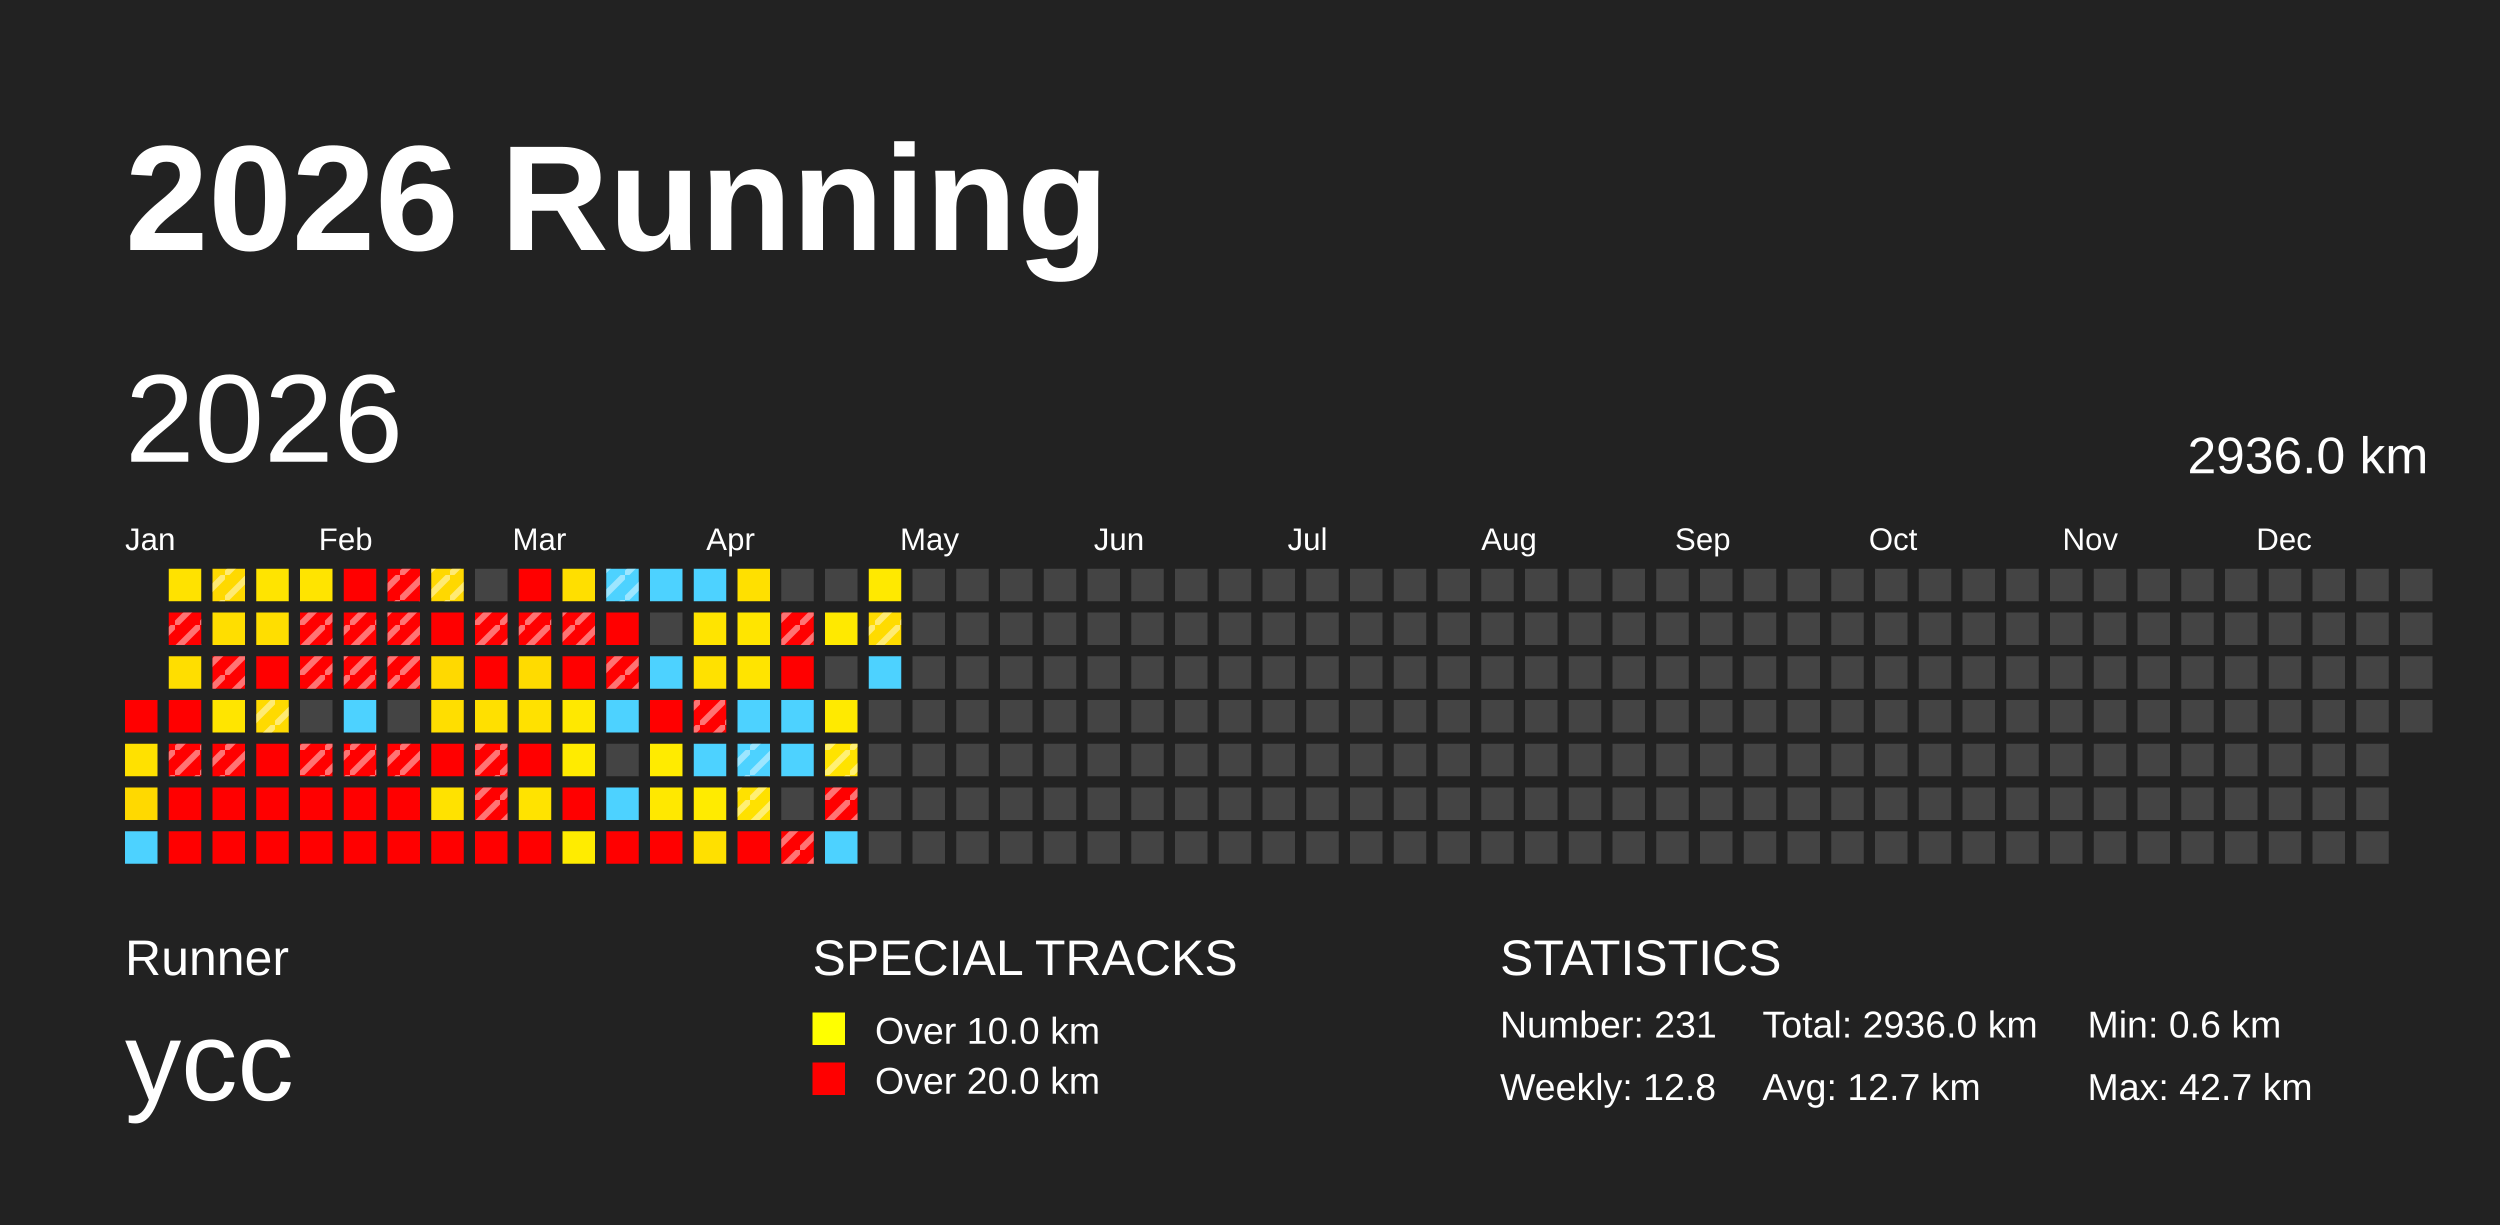
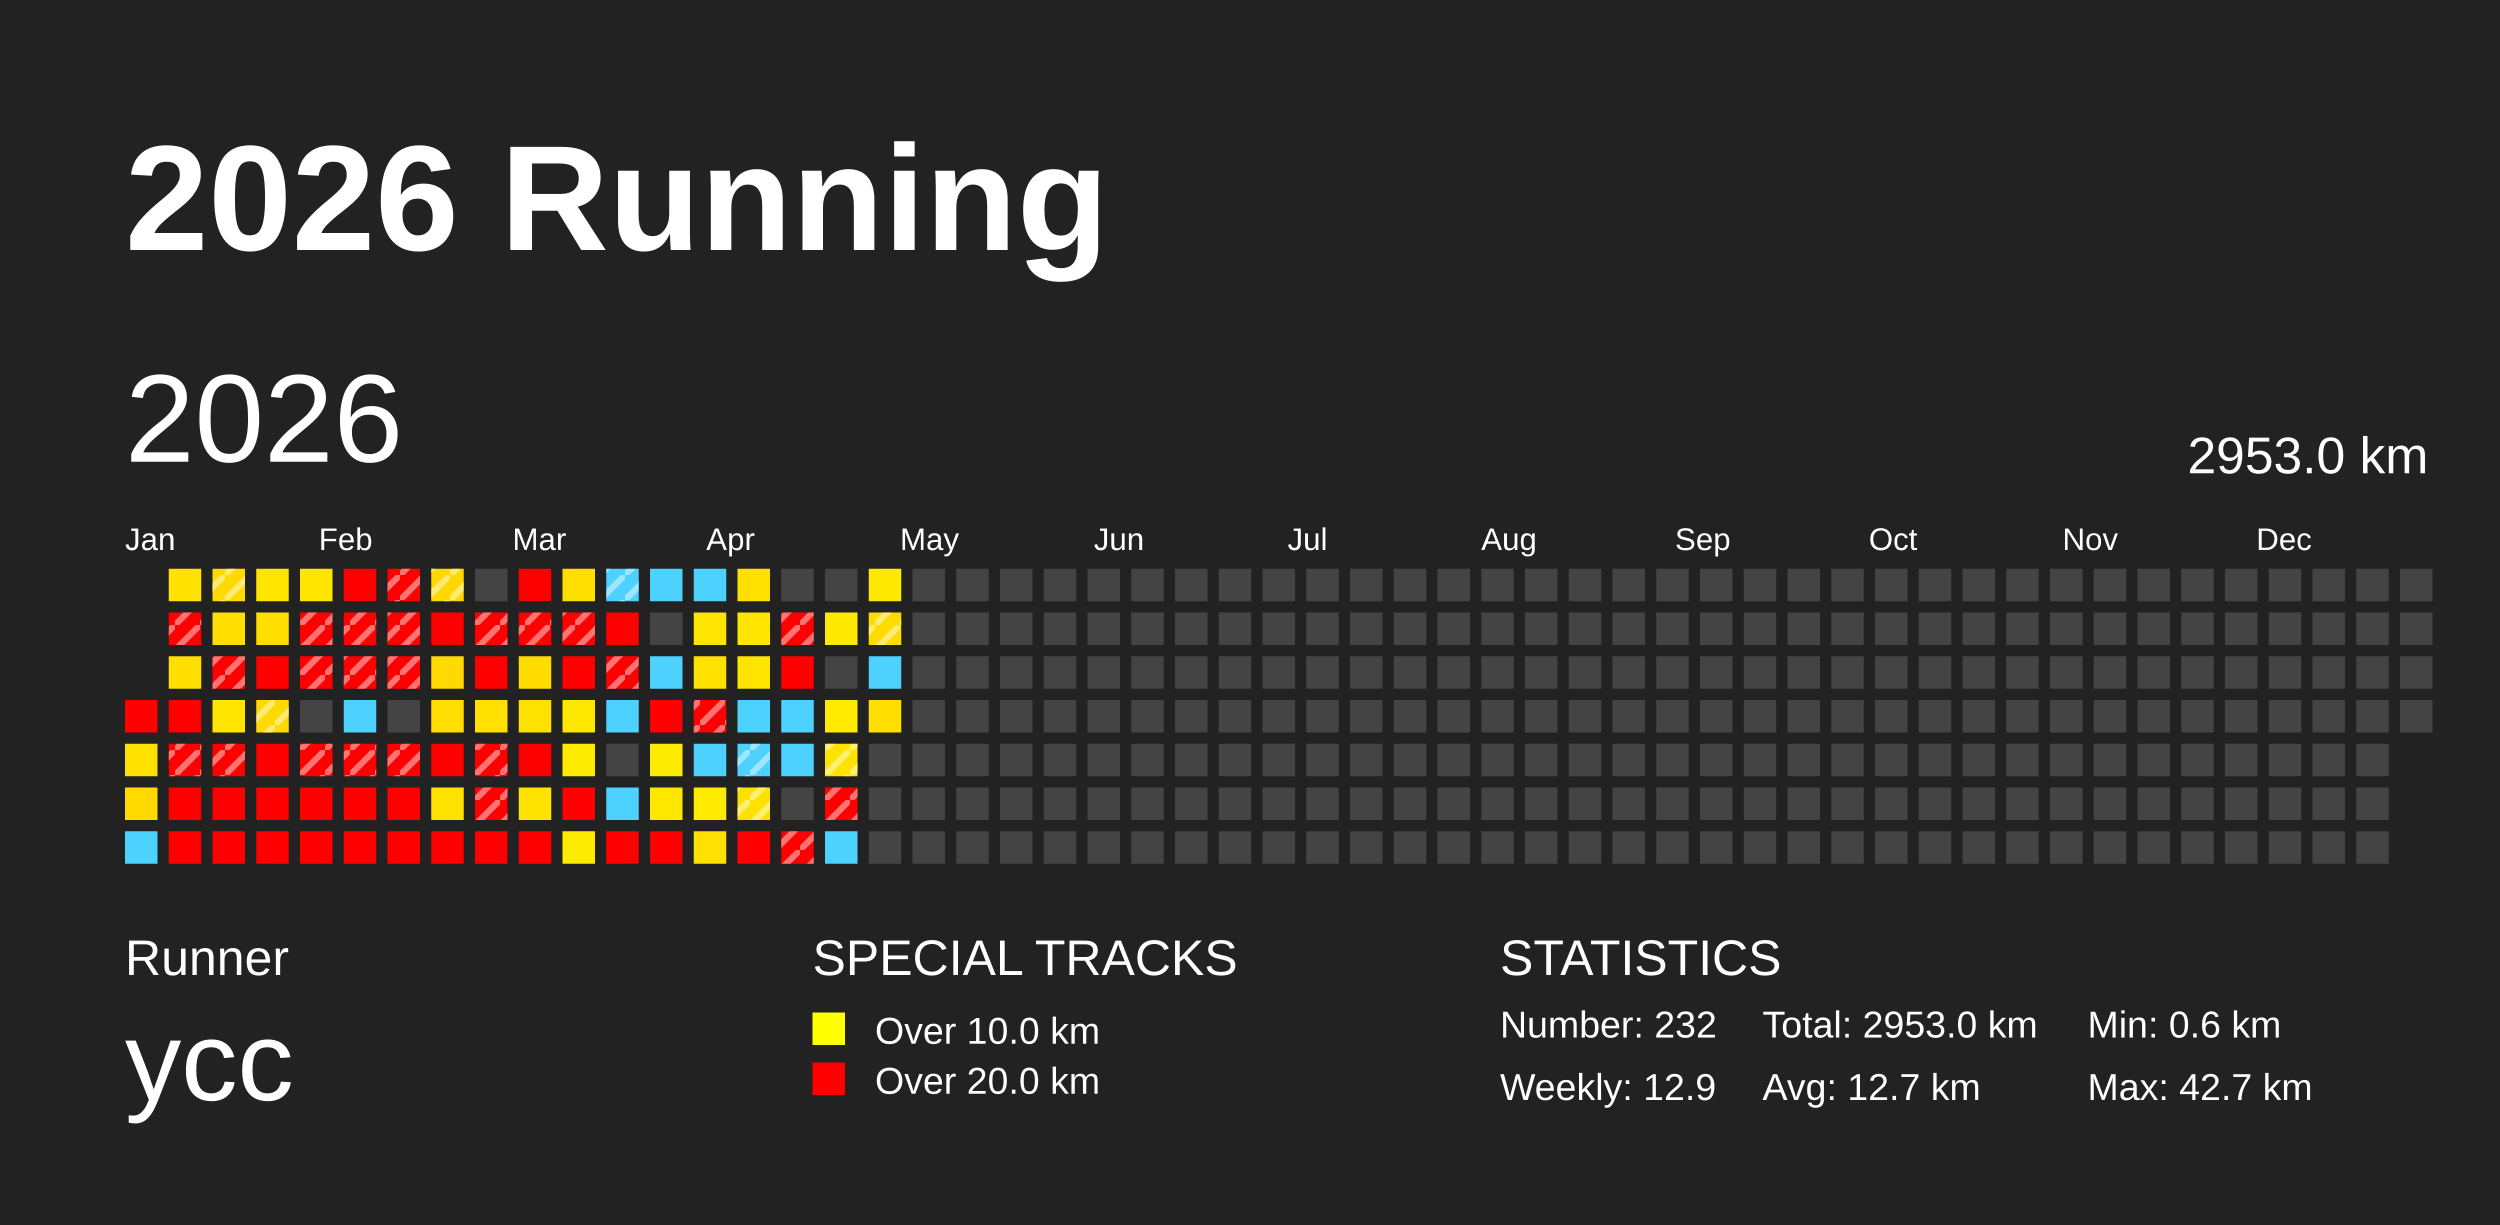
<svg xmlns="http://www.w3.org/2000/svg" baseProfile="full" height="98mm" version="1.1" viewBox="0,0,200,98" width="200mm">
  <defs>
    <pattern height="2" id="indoor-stripe" patternUnits="userSpaceOnUse" width="2">
      <line stroke="white" stroke-opacity="0.45" stroke-width="0.5" x1="0" x2="2" y1="2" y2="0" />
    </pattern>
  </defs>
  <rect fill="#222222" height="98" width="200" x="0" y="0" />
  <text fill="#FFFFFF" style="font-size:12px; font-family:Arial; font-weight:bold;" x="10" y="20">2026 Running</text>
  <text fill="#FFFFFF" style="font-size:4px; font-family:Arial" x="10" y="78">Runner</text>
  <text fill="#FFFFFF" style="font-size:9px; font-family:Arial" x="10" y="88">ycc</text>
  <text fill="#FFFFFF" style="font-size:4px; font-family:Arial" x="65" y="78">SPECIAL TRACKS</text>
  <rect fill="yellow" height="2.6" width="2.6" x="65" y="81" />
  <text fill="#FFFFFF" style="font-size:3px; font-family:Arial" x="70" y="83.5">Over 10.0 km</text>
  <rect fill="red" height="2.6" width="2.6" x="65" y="85" />
  <text fill="#FFFFFF" style="font-size:3px; font-family:Arial" x="70" y="87.5">Over 20.0 km</text>
  <text fill="#FFFFFF" style="font-size:4px; font-family:Arial" x="120" y="78">STATISTICS</text>
-   <text fill="#FFFFFF" style="font-size:3px; font-family:Arial" x="120" y="83">Number: 231</text>
-   <text fill="#FFFFFF" style="font-size:3px; font-family:Arial" x="120" y="88">Weekly: 12.8</text>
-   <text fill="#FFFFFF" style="font-size:3px; font-family:Arial" x="141" y="83">Total: 2936.0 km</text>
+   <text fill="#FFFFFF" style="font-size:3px; font-family:Arial" x="120" y="83">Number: 232</text>
+   <text fill="#FFFFFF" style="font-size:3px; font-family:Arial" x="120" y="88">Weekly: 12.9</text>
+   <text fill="#FFFFFF" style="font-size:3px; font-family:Arial" x="141" y="83">Total: 2953.0 km</text>
  <text fill="#FFFFFF" style="font-size:3px; font-family:Arial" x="141" y="88">Avg: 12.7 km</text>
  <text fill="#FFFFFF" style="font-size:3px; font-family:Arial" x="167" y="83">Min: 0.6 km</text>
  <text fill="#FFFFFF" style="font-size:3px; font-family:Arial" x="167" y="88">Max: 42.7 km</text>
  <text dominant-baseline="hanging" fill="#FFFFFF" style="font-size:10.0px; font-family:Arial;" x="10" y="30">2026</text>
-   <text dominant-baseline="hanging" fill="#FFFFFF" style="font-size:4.125px; font-family:Arial;" x="175" y="35">2936.0 km</text>
+   <text dominant-baseline="hanging" fill="#FFFFFF" style="font-size:4.125px; font-family:Arial;" x="175" y="35">2953.0 km</text>
  <text fill="#FFFFFF" style="font-size:2.5px; font-family:Arial" x="10.0" y="44">Jan</text>
  <text fill="#FFFFFF" style="font-size:2.5px; font-family:Arial" x="25.5" y="44">Feb</text>
  <text fill="#FFFFFF" style="font-size:2.5px; font-family:Arial" x="41.0" y="44">Mar</text>
  <text fill="#FFFFFF" style="font-size:2.5px; font-family:Arial" x="56.5" y="44">Apr</text>
  <text fill="#FFFFFF" style="font-size:2.5px; font-family:Arial" x="72.0" y="44">May</text>
  <text fill="#FFFFFF" style="font-size:2.5px; font-family:Arial" x="87.5" y="44">Jun</text>
  <text fill="#FFFFFF" style="font-size:2.5px; font-family:Arial" x="103.0" y="44">Jul</text>
  <text fill="#FFFFFF" style="font-size:2.5px; font-family:Arial" x="118.5" y="44">Aug</text>
  <text fill="#FFFFFF" style="font-size:2.5px; font-family:Arial" x="134.0" y="44">Sep</text>
  <text fill="#FFFFFF" style="font-size:2.5px; font-family:Arial" x="149.5" y="44">Oct</text>
  <text fill="#FFFFFF" style="font-size:2.5px; font-family:Arial" x="165.0" y="44">Nov</text>
  <text fill="#FFFFFF" style="font-size:2.5px; font-family:Arial" x="180.5" y="44">Dec</text>
  <rect fill="red" height="2.6" width="2.6" x="10.0" y="56.0" />
  <rect fill="#ffe100" height="2.6" width="2.6" x="10.0" y="59.5" />
  <rect fill="#ffd900" height="2.6" width="2.6" x="10.0" y="63.0" />
  <rect fill="#4dd2ff" height="2.6" width="2.6" x="10.0" y="66.5" />
  <rect fill="#ffe200" height="2.6" width="2.6" x="13.5" y="45.5" />
  <rect fill="red" height="2.6" width="2.6" x="13.5" y="49.0" />
  <rect fill="url(#indoor-stripe)" height="2.6" width="2.6" x="13.5" y="49.0" />
  <rect fill="#ffde00" height="2.6" width="2.6" x="13.5" y="52.5" />
  <rect fill="red" height="2.6" width="2.6" x="13.5" y="56.0" />
  <rect fill="red" height="2.6" width="2.6" x="13.5" y="59.5" />
  <rect fill="url(#indoor-stripe)" height="2.6" width="2.6" x="13.5" y="59.5" />
  <rect fill="red" height="2.6" width="2.6" x="13.5" y="63.0" />
  <rect fill="red" height="2.6" width="2.6" x="13.5" y="66.5" />
  <rect fill="#ffd900" height="2.6" width="2.6" x="17.0" y="45.5" />
  <rect fill="url(#indoor-stripe)" height="2.6" width="2.6" x="17.0" y="45.5" />
  <rect fill="#ffde00" height="2.6" width="2.6" x="17.0" y="49.0" />
  <rect fill="red" height="2.6" width="2.6" x="17.0" y="52.5" />
  <rect fill="url(#indoor-stripe)" height="2.6" width="2.6" x="17.0" y="52.5" />
  <rect fill="#ffe500" height="2.6" width="2.6" x="17.0" y="56.0" />
  <rect fill="red" height="2.6" width="2.6" x="17.0" y="59.5" />
  <rect fill="url(#indoor-stripe)" height="2.6" width="2.6" x="17.0" y="59.5" />
  <rect fill="red" height="2.6" width="2.6" x="17.0" y="63.0" />
  <rect fill="red" height="2.6" width="2.6" x="17.0" y="66.5" />
  <rect fill="#ffe400" height="2.6" width="2.6" x="20.5" y="45.5" />
  <rect fill="#ffde00" height="2.6" width="2.6" x="20.5" y="49.0" />
  <rect fill="red" height="2.6" width="2.6" x="20.5" y="52.5" />
  <rect fill="#ffda00" height="2.6" width="2.6" x="20.5" y="56.0" />
  <rect fill="url(#indoor-stripe)" height="2.6" width="2.6" x="20.5" y="56.0" />
  <rect fill="red" height="2.6" width="2.6" x="20.5" y="59.5" />
  <rect fill="red" height="2.6" width="2.6" x="20.5" y="63.0" />
  <rect fill="red" height="2.6" width="2.6" x="20.5" y="66.5" />
  <rect fill="#ffe400" height="2.6" width="2.6" x="24.0" y="45.5" />
  <rect fill="red" height="2.6" width="2.6" x="24.0" y="49.0" />
  <rect fill="url(#indoor-stripe)" height="2.6" width="2.6" x="24.0" y="49.0" />
  <rect fill="red" height="2.6" width="2.6" x="24.0" y="52.5" />
  <rect fill="url(#indoor-stripe)" height="2.6" width="2.6" x="24.0" y="52.5" />
  <rect fill="#444444" height="2.6" width="2.6" x="24.0" y="56.0" />
  <rect fill="red" height="2.6" width="2.6" x="24.0" y="59.5" />
  <rect fill="url(#indoor-stripe)" height="2.6" width="2.6" x="24.0" y="59.5" />
  <rect fill="red" height="2.6" width="2.6" x="24.0" y="63.0" />
  <rect fill="red" height="2.6" width="2.6" x="24.0" y="66.5" />
  <rect fill="red" height="2.6" width="2.6" x="27.5" y="45.5" />
  <rect fill="red" height="2.6" width="2.6" x="27.5" y="49.0" />
  <rect fill="url(#indoor-stripe)" height="2.6" width="2.6" x="27.5" y="49.0" />
  <rect fill="red" height="2.6" width="2.6" x="27.5" y="52.5" />
  <rect fill="url(#indoor-stripe)" height="2.6" width="2.6" x="27.5" y="52.5" />
  <rect fill="#4dd2ff" height="2.6" width="2.6" x="27.5" y="56.0" />
  <rect fill="red" height="2.6" width="2.6" x="27.5" y="59.5" />
  <rect fill="url(#indoor-stripe)" height="2.6" width="2.6" x="27.5" y="59.5" />
  <rect fill="red" height="2.6" width="2.6" x="27.5" y="63.0" />
  <rect fill="red" height="2.6" width="2.6" x="27.5" y="66.5" />
  <rect fill="red" height="2.6" width="2.6" x="31.0" y="45.5" />
  <rect fill="url(#indoor-stripe)" height="2.6" width="2.6" x="31.0" y="45.5" />
  <rect fill="red" height="2.6" width="2.6" x="31.0" y="49.0" />
  <rect fill="url(#indoor-stripe)" height="2.6" width="2.6" x="31.0" y="49.0" />
  <rect fill="red" height="2.6" width="2.6" x="31.0" y="52.5" />
  <rect fill="url(#indoor-stripe)" height="2.6" width="2.6" x="31.0" y="52.5" />
  <rect fill="#444444" height="2.6" width="2.6" x="31.0" y="56.0" />
  <rect fill="red" height="2.6" width="2.6" x="31.0" y="59.5" />
  <rect fill="url(#indoor-stripe)" height="2.6" width="2.6" x="31.0" y="59.5" />
  <rect fill="red" height="2.6" width="2.6" x="31.0" y="63.0" />
  <rect fill="red" height="2.6" width="2.6" x="31.0" y="66.5" />
  <rect fill="#ffd800" height="2.6" width="2.6" x="34.5" y="45.5" />
  <rect fill="url(#indoor-stripe)" height="2.6" width="2.6" x="34.5" y="45.5" />
  <rect fill="red" height="2.6" width="2.6" x="34.5" y="49.0" />
  <rect fill="#ffd900" height="2.6" width="2.6" x="34.5" y="52.5" />
  <rect fill="#ffde00" height="2.6" width="2.6" x="34.5" y="56.0" />
  <rect fill="red" height="2.6" width="2.6" x="34.5" y="59.5" />
  <rect fill="#ffe200" height="2.6" width="2.6" x="34.5" y="63.0" />
  <rect fill="red" height="2.6" width="2.6" x="34.5" y="66.5" />
  <rect fill="#444444" height="2.6" width="2.6" x="38.0" y="45.5" />
  <rect fill="red" height="2.6" width="2.6" x="38.0" y="49.0" />
  <rect fill="url(#indoor-stripe)" height="2.6" width="2.6" x="38.0" y="49.0" />
  <rect fill="red" height="2.6" width="2.6" x="38.0" y="52.5" />
  <rect fill="#ffe000" height="2.6" width="2.6" x="38.0" y="56.0" />
  <rect fill="red" height="2.6" width="2.6" x="38.0" y="59.5" />
  <rect fill="url(#indoor-stripe)" height="2.6" width="2.6" x="38.0" y="59.5" />
  <rect fill="red" height="2.6" width="2.6" x="38.0" y="63.0" />
  <rect fill="url(#indoor-stripe)" height="2.6" width="2.6" x="38.0" y="63.0" />
  <rect fill="red" height="2.6" width="2.6" x="38.0" y="66.5" />
  <rect fill="red" height="2.6" width="2.6" x="41.5" y="45.5" />
  <rect fill="red" height="2.6" width="2.6" x="41.5" y="49.0" />
  <rect fill="url(#indoor-stripe)" height="2.6" width="2.6" x="41.5" y="49.0" />
  <rect fill="#ffdb00" height="2.6" width="2.6" x="41.5" y="52.5" />
  <rect fill="#ffe100" height="2.6" width="2.6" x="41.5" y="56.0" />
  <rect fill="red" height="2.6" width="2.6" x="41.5" y="59.5" />
  <rect fill="#ffe300" height="2.6" width="2.6" x="41.5" y="63.0" />
  <rect fill="red" height="2.6" width="2.6" x="41.5" y="66.5" />
  <rect fill="#ffdf00" height="2.6" width="2.6" x="45.0" y="45.5" />
  <rect fill="red" height="2.6" width="2.6" x="45.0" y="49.0" />
  <rect fill="url(#indoor-stripe)" height="2.6" width="2.6" x="45.0" y="49.0" />
  <rect fill="red" height="2.6" width="2.6" x="45.0" y="52.5" />
  <rect fill="#ffe800" height="2.6" width="2.6" x="45.0" y="56.0" />
  <rect fill="#ffeb00" height="2.6" width="2.6" x="45.0" y="59.5" />
  <rect fill="red" height="2.6" width="2.6" x="45.0" y="63.0" />
  <rect fill="#ffec00" height="2.6" width="2.6" x="45.0" y="66.5" />
  <rect fill="#4dd2ff" height="2.6" width="2.6" x="48.5" y="45.5" />
  <rect fill="url(#indoor-stripe)" height="2.6" width="2.6" x="48.5" y="45.5" />
  <rect fill="red" height="2.6" width="2.6" x="48.5" y="49.0" />
  <rect fill="red" height="2.6" width="2.6" x="48.5" y="52.5" />
  <rect fill="url(#indoor-stripe)" height="2.6" width="2.6" x="48.5" y="52.5" />
  <rect fill="#4dd2ff" height="2.6" width="2.6" x="48.5" y="56.0" />
  <rect fill="#444444" height="2.6" width="2.6" x="48.5" y="59.5" />
  <rect fill="#4dd2ff" height="2.6" width="2.6" x="48.5" y="63.0" />
  <rect fill="red" height="2.6" width="2.6" x="48.5" y="66.5" />
  <rect fill="#4dd2ff" height="2.6" width="2.6" x="52.0" y="45.5" />
  <rect fill="#444444" height="2.6" width="2.6" x="52.0" y="49.0" />
  <rect fill="#4dd2ff" height="2.6" width="2.6" x="52.0" y="52.5" />
  <rect fill="red" height="2.6" width="2.6" x="52.0" y="56.0" />
  <rect fill="#ffeb00" height="2.6" width="2.6" x="52.0" y="59.5" />
  <rect fill="#ffe800" height="2.6" width="2.6" x="52.0" y="63.0" />
  <rect fill="red" height="2.6" width="2.6" x="52.0" y="66.5" />
  <rect fill="#4dd2ff" height="2.6" width="2.6" x="55.5" y="45.5" />
  <rect fill="#ffe400" height="2.6" width="2.6" x="55.5" y="49.0" />
  <rect fill="#ffe100" height="2.6" width="2.6" x="55.5" y="52.5" />
  <rect fill="red" height="2.6" width="2.6" x="55.5" y="56.0" />
  <rect fill="url(#indoor-stripe)" height="2.6" width="2.6" x="55.5" y="56.0" />
  <rect fill="#4dd2ff" height="2.6" width="2.6" x="55.5" y="59.5" />
  <rect fill="#ffeb00" height="2.6" width="2.6" x="55.5" y="63.0" />
  <rect fill="#ffe000" height="2.6" width="2.6" x="55.5" y="66.5" />
  <rect fill="#ffe000" height="2.6" width="2.6" x="59.0" y="45.5" />
  <rect fill="#ffe500" height="2.6" width="2.6" x="59.0" y="49.0" />
  <rect fill="#ffe400" height="2.6" width="2.6" x="59.0" y="52.5" />
  <rect fill="#4dd2ff" height="2.6" width="2.6" x="59.0" y="56.0" />
  <rect fill="#4dd2ff" height="2.6" width="2.6" x="59.0" y="59.5" />
  <rect fill="url(#indoor-stripe)" height="2.6" width="2.6" x="59.0" y="59.5" />
  <rect fill="#ffe100" height="2.6" width="2.6" x="59.0" y="63.0" />
  <rect fill="url(#indoor-stripe)" height="2.6" width="2.6" x="59.0" y="63.0" />
  <rect fill="red" height="2.6" width="2.6" x="59.0" y="66.5" />
  <rect fill="#444444" height="2.6" width="2.6" x="62.5" y="45.5" />
  <rect fill="red" height="2.6" width="2.6" x="62.5" y="49.0" />
  <rect fill="url(#indoor-stripe)" height="2.6" width="2.6" x="62.5" y="49.0" />
  <rect fill="red" height="2.6" width="2.6" x="62.5" y="52.5" />
  <rect fill="#4dd2ff" height="2.6" width="2.6" x="62.5" y="56.0" />
  <rect fill="#4dd2ff" height="2.6" width="2.6" x="62.5" y="59.5" />
  <rect fill="#444444" height="2.6" width="2.6" x="62.5" y="63.0" />
  <rect fill="red" height="2.6" width="2.6" x="62.5" y="66.5" />
  <rect fill="url(#indoor-stripe)" height="2.6" width="2.6" x="62.5" y="66.5" />
  <rect fill="#444444" height="2.6" width="2.6" x="66.0" y="45.5" />
  <rect fill="#ffe900" height="2.6" width="2.6" x="66.0" y="49.0" />
  <rect fill="#444444" height="2.6" width="2.6" x="66.0" y="52.5" />
  <rect fill="#ffea00" height="2.6" width="2.6" x="66.0" y="56.0" />
  <rect fill="#ffe300" height="2.6" width="2.6" x="66.0" y="59.5" />
  <rect fill="url(#indoor-stripe)" height="2.6" width="2.6" x="66.0" y="59.5" />
  <rect fill="red" height="2.6" width="2.6" x="66.0" y="63.0" />
  <rect fill="url(#indoor-stripe)" height="2.6" width="2.6" x="66.0" y="63.0" />
  <rect fill="#4dd2ff" height="2.6" width="2.6" x="66.0" y="66.5" />
  <rect fill="#ffe900" height="2.6" width="2.6" x="69.5" y="45.5" />
  <rect fill="#ffdb00" height="2.6" width="2.6" x="69.5" y="49.0" />
  <rect fill="url(#indoor-stripe)" height="2.6" width="2.6" x="69.5" y="49.0" />
  <rect fill="#4dd2ff" height="2.6" width="2.6" x="69.5" y="52.5" />
-   <rect fill="#444444" height="2.6" width="2.6" x="69.5" y="56.0" />
+   <rect fill="#ffde00" height="2.6" width="2.6" x="69.5" y="56.0" />
  <rect fill="#444444" height="2.6" width="2.6" x="69.5" y="59.5" />
  <rect fill="#444444" height="2.6" width="2.6" x="69.5" y="63.0" />
  <rect fill="#444444" height="2.6" width="2.6" x="69.5" y="66.5" />
  <rect fill="#444444" height="2.6" width="2.6" x="73.0" y="45.5" />
  <rect fill="#444444" height="2.6" width="2.6" x="73.0" y="49.0" />
  <rect fill="#444444" height="2.6" width="2.6" x="73.0" y="52.5" />
  <rect fill="#444444" height="2.6" width="2.6" x="73.0" y="56.0" />
  <rect fill="#444444" height="2.6" width="2.6" x="73.0" y="59.5" />
  <rect fill="#444444" height="2.6" width="2.6" x="73.0" y="63.0" />
  <rect fill="#444444" height="2.6" width="2.6" x="73.0" y="66.5" />
  <rect fill="#444444" height="2.6" width="2.6" x="76.5" y="45.5" />
  <rect fill="#444444" height="2.6" width="2.6" x="76.5" y="49.0" />
  <rect fill="#444444" height="2.6" width="2.6" x="76.5" y="52.5" />
  <rect fill="#444444" height="2.6" width="2.6" x="76.5" y="56.0" />
  <rect fill="#444444" height="2.6" width="2.6" x="76.5" y="59.5" />
  <rect fill="#444444" height="2.6" width="2.6" x="76.5" y="63.0" />
  <rect fill="#444444" height="2.6" width="2.6" x="76.5" y="66.5" />
  <rect fill="#444444" height="2.6" width="2.6" x="80.0" y="45.5" />
  <rect fill="#444444" height="2.6" width="2.6" x="80.0" y="49.0" />
  <rect fill="#444444" height="2.6" width="2.6" x="80.0" y="52.5" />
  <rect fill="#444444" height="2.6" width="2.6" x="80.0" y="56.0" />
  <rect fill="#444444" height="2.6" width="2.6" x="80.0" y="59.5" />
  <rect fill="#444444" height="2.6" width="2.6" x="80.0" y="63.0" />
  <rect fill="#444444" height="2.6" width="2.6" x="80.0" y="66.5" />
  <rect fill="#444444" height="2.6" width="2.6" x="83.5" y="45.5" />
  <rect fill="#444444" height="2.6" width="2.6" x="83.5" y="49.0" />
  <rect fill="#444444" height="2.6" width="2.6" x="83.5" y="52.5" />
  <rect fill="#444444" height="2.6" width="2.6" x="83.5" y="56.0" />
  <rect fill="#444444" height="2.6" width="2.6" x="83.5" y="59.5" />
  <rect fill="#444444" height="2.6" width="2.6" x="83.5" y="63.0" />
  <rect fill="#444444" height="2.6" width="2.6" x="83.5" y="66.5" />
  <rect fill="#444444" height="2.6" width="2.6" x="87.0" y="45.5" />
  <rect fill="#444444" height="2.6" width="2.6" x="87.0" y="49.0" />
  <rect fill="#444444" height="2.6" width="2.6" x="87.0" y="52.5" />
  <rect fill="#444444" height="2.6" width="2.6" x="87.0" y="56.0" />
  <rect fill="#444444" height="2.6" width="2.6" x="87.0" y="59.5" />
  <rect fill="#444444" height="2.6" width="2.6" x="87.0" y="63.0" />
  <rect fill="#444444" height="2.6" width="2.6" x="87.0" y="66.5" />
  <rect fill="#444444" height="2.6" width="2.6" x="90.5" y="45.5" />
  <rect fill="#444444" height="2.6" width="2.6" x="90.5" y="49.0" />
  <rect fill="#444444" height="2.6" width="2.6" x="90.5" y="52.5" />
  <rect fill="#444444" height="2.6" width="2.6" x="90.5" y="56.0" />
  <rect fill="#444444" height="2.6" width="2.6" x="90.5" y="59.5" />
  <rect fill="#444444" height="2.6" width="2.6" x="90.5" y="63.0" />
  <rect fill="#444444" height="2.6" width="2.6" x="90.5" y="66.5" />
  <rect fill="#444444" height="2.6" width="2.6" x="94.0" y="45.5" />
  <rect fill="#444444" height="2.6" width="2.6" x="94.0" y="49.0" />
  <rect fill="#444444" height="2.6" width="2.6" x="94.0" y="52.5" />
  <rect fill="#444444" height="2.6" width="2.6" x="94.0" y="56.0" />
  <rect fill="#444444" height="2.6" width="2.6" x="94.0" y="59.5" />
  <rect fill="#444444" height="2.6" width="2.6" x="94.0" y="63.0" />
  <rect fill="#444444" height="2.6" width="2.6" x="94.0" y="66.5" />
  <rect fill="#444444" height="2.6" width="2.6" x="97.5" y="45.5" />
  <rect fill="#444444" height="2.6" width="2.6" x="97.5" y="49.0" />
  <rect fill="#444444" height="2.6" width="2.6" x="97.5" y="52.5" />
  <rect fill="#444444" height="2.6" width="2.6" x="97.5" y="56.0" />
  <rect fill="#444444" height="2.6" width="2.6" x="97.5" y="59.5" />
  <rect fill="#444444" height="2.6" width="2.6" x="97.5" y="63.0" />
  <rect fill="#444444" height="2.6" width="2.6" x="97.5" y="66.5" />
  <rect fill="#444444" height="2.6" width="2.6" x="101.0" y="45.5" />
  <rect fill="#444444" height="2.6" width="2.6" x="101.0" y="49.0" />
  <rect fill="#444444" height="2.6" width="2.6" x="101.0" y="52.5" />
  <rect fill="#444444" height="2.6" width="2.6" x="101.0" y="56.0" />
  <rect fill="#444444" height="2.6" width="2.6" x="101.0" y="59.5" />
  <rect fill="#444444" height="2.6" width="2.6" x="101.0" y="63.0" />
  <rect fill="#444444" height="2.6" width="2.6" x="101.0" y="66.5" />
  <rect fill="#444444" height="2.6" width="2.6" x="104.5" y="45.5" />
  <rect fill="#444444" height="2.6" width="2.6" x="104.5" y="49.0" />
  <rect fill="#444444" height="2.6" width="2.6" x="104.5" y="52.5" />
  <rect fill="#444444" height="2.6" width="2.6" x="104.5" y="56.0" />
  <rect fill="#444444" height="2.6" width="2.6" x="104.5" y="59.5" />
  <rect fill="#444444" height="2.6" width="2.6" x="104.5" y="63.0" />
  <rect fill="#444444" height="2.6" width="2.6" x="104.5" y="66.5" />
  <rect fill="#444444" height="2.6" width="2.6" x="108.0" y="45.5" />
  <rect fill="#444444" height="2.6" width="2.6" x="108.0" y="49.0" />
  <rect fill="#444444" height="2.6" width="2.6" x="108.0" y="52.5" />
  <rect fill="#444444" height="2.6" width="2.6" x="108.0" y="56.0" />
  <rect fill="#444444" height="2.6" width="2.6" x="108.0" y="59.5" />
  <rect fill="#444444" height="2.6" width="2.6" x="108.0" y="63.0" />
  <rect fill="#444444" height="2.6" width="2.6" x="108.0" y="66.5" />
  <rect fill="#444444" height="2.6" width="2.6" x="111.5" y="45.5" />
  <rect fill="#444444" height="2.6" width="2.6" x="111.5" y="49.0" />
  <rect fill="#444444" height="2.6" width="2.6" x="111.5" y="52.5" />
  <rect fill="#444444" height="2.6" width="2.6" x="111.5" y="56.0" />
  <rect fill="#444444" height="2.6" width="2.6" x="111.5" y="59.5" />
  <rect fill="#444444" height="2.6" width="2.6" x="111.5" y="63.0" />
  <rect fill="#444444" height="2.6" width="2.6" x="111.5" y="66.5" />
  <rect fill="#444444" height="2.6" width="2.6" x="115.0" y="45.5" />
  <rect fill="#444444" height="2.6" width="2.6" x="115.0" y="49.0" />
  <rect fill="#444444" height="2.6" width="2.6" x="115.0" y="52.5" />
  <rect fill="#444444" height="2.6" width="2.6" x="115.0" y="56.0" />
  <rect fill="#444444" height="2.6" width="2.6" x="115.0" y="59.5" />
  <rect fill="#444444" height="2.6" width="2.6" x="115.0" y="63.0" />
  <rect fill="#444444" height="2.6" width="2.6" x="115.0" y="66.5" />
  <rect fill="#444444" height="2.6" width="2.6" x="118.5" y="45.5" />
  <rect fill="#444444" height="2.6" width="2.6" x="118.5" y="49.0" />
  <rect fill="#444444" height="2.6" width="2.6" x="118.5" y="52.5" />
  <rect fill="#444444" height="2.6" width="2.6" x="118.5" y="56.0" />
  <rect fill="#444444" height="2.6" width="2.6" x="118.5" y="59.5" />
  <rect fill="#444444" height="2.6" width="2.6" x="118.5" y="63.0" />
  <rect fill="#444444" height="2.6" width="2.6" x="118.5" y="66.5" />
  <rect fill="#444444" height="2.6" width="2.6" x="122.0" y="45.5" />
  <rect fill="#444444" height="2.6" width="2.6" x="122.0" y="49.0" />
  <rect fill="#444444" height="2.6" width="2.6" x="122.0" y="52.5" />
  <rect fill="#444444" height="2.6" width="2.6" x="122.0" y="56.0" />
  <rect fill="#444444" height="2.6" width="2.6" x="122.0" y="59.5" />
  <rect fill="#444444" height="2.6" width="2.6" x="122.0" y="63.0" />
  <rect fill="#444444" height="2.6" width="2.6" x="122.0" y="66.5" />
  <rect fill="#444444" height="2.6" width="2.6" x="125.5" y="45.5" />
  <rect fill="#444444" height="2.6" width="2.6" x="125.5" y="49.0" />
  <rect fill="#444444" height="2.6" width="2.6" x="125.5" y="52.5" />
  <rect fill="#444444" height="2.6" width="2.6" x="125.5" y="56.0" />
  <rect fill="#444444" height="2.6" width="2.6" x="125.5" y="59.5" />
  <rect fill="#444444" height="2.6" width="2.6" x="125.5" y="63.0" />
  <rect fill="#444444" height="2.6" width="2.6" x="125.5" y="66.5" />
  <rect fill="#444444" height="2.6" width="2.6" x="129.0" y="45.5" />
  <rect fill="#444444" height="2.6" width="2.6" x="129.0" y="49.0" />
  <rect fill="#444444" height="2.6" width="2.6" x="129.0" y="52.5" />
  <rect fill="#444444" height="2.6" width="2.6" x="129.0" y="56.0" />
  <rect fill="#444444" height="2.6" width="2.6" x="129.0" y="59.5" />
  <rect fill="#444444" height="2.6" width="2.6" x="129.0" y="63.0" />
  <rect fill="#444444" height="2.6" width="2.6" x="129.0" y="66.5" />
  <rect fill="#444444" height="2.6" width="2.6" x="132.5" y="45.5" />
  <rect fill="#444444" height="2.6" width="2.6" x="132.5" y="49.0" />
  <rect fill="#444444" height="2.6" width="2.6" x="132.5" y="52.5" />
  <rect fill="#444444" height="2.6" width="2.6" x="132.5" y="56.0" />
  <rect fill="#444444" height="2.6" width="2.6" x="132.5" y="59.5" />
  <rect fill="#444444" height="2.6" width="2.6" x="132.5" y="63.0" />
  <rect fill="#444444" height="2.6" width="2.6" x="132.5" y="66.5" />
  <rect fill="#444444" height="2.6" width="2.6" x="136.0" y="45.5" />
  <rect fill="#444444" height="2.6" width="2.6" x="136.0" y="49.0" />
  <rect fill="#444444" height="2.6" width="2.6" x="136.0" y="52.5" />
  <rect fill="#444444" height="2.6" width="2.6" x="136.0" y="56.0" />
  <rect fill="#444444" height="2.6" width="2.6" x="136.0" y="59.5" />
  <rect fill="#444444" height="2.6" width="2.6" x="136.0" y="63.0" />
  <rect fill="#444444" height="2.6" width="2.6" x="136.0" y="66.5" />
  <rect fill="#444444" height="2.6" width="2.6" x="139.5" y="45.5" />
  <rect fill="#444444" height="2.6" width="2.6" x="139.5" y="49.0" />
  <rect fill="#444444" height="2.6" width="2.6" x="139.5" y="52.5" />
  <rect fill="#444444" height="2.6" width="2.6" x="139.5" y="56.0" />
  <rect fill="#444444" height="2.6" width="2.6" x="139.5" y="59.5" />
  <rect fill="#444444" height="2.6" width="2.6" x="139.5" y="63.0" />
  <rect fill="#444444" height="2.6" width="2.6" x="139.5" y="66.5" />
  <rect fill="#444444" height="2.6" width="2.6" x="143.0" y="45.5" />
  <rect fill="#444444" height="2.6" width="2.6" x="143.0" y="49.0" />
  <rect fill="#444444" height="2.6" width="2.6" x="143.0" y="52.5" />
  <rect fill="#444444" height="2.6" width="2.6" x="143.0" y="56.0" />
  <rect fill="#444444" height="2.6" width="2.6" x="143.0" y="59.5" />
  <rect fill="#444444" height="2.6" width="2.6" x="143.0" y="63.0" />
  <rect fill="#444444" height="2.6" width="2.6" x="143.0" y="66.5" />
  <rect fill="#444444" height="2.6" width="2.6" x="146.5" y="45.5" />
  <rect fill="#444444" height="2.6" width="2.6" x="146.5" y="49.0" />
  <rect fill="#444444" height="2.6" width="2.6" x="146.5" y="52.5" />
  <rect fill="#444444" height="2.6" width="2.6" x="146.5" y="56.0" />
  <rect fill="#444444" height="2.6" width="2.6" x="146.5" y="59.5" />
  <rect fill="#444444" height="2.6" width="2.6" x="146.5" y="63.0" />
  <rect fill="#444444" height="2.6" width="2.6" x="146.5" y="66.5" />
  <rect fill="#444444" height="2.6" width="2.6" x="150.0" y="45.5" />
  <rect fill="#444444" height="2.6" width="2.6" x="150.0" y="49.0" />
  <rect fill="#444444" height="2.6" width="2.6" x="150.0" y="52.5" />
  <rect fill="#444444" height="2.6" width="2.6" x="150.0" y="56.0" />
  <rect fill="#444444" height="2.6" width="2.6" x="150.0" y="59.5" />
  <rect fill="#444444" height="2.6" width="2.6" x="150.0" y="63.0" />
  <rect fill="#444444" height="2.6" width="2.6" x="150.0" y="66.5" />
  <rect fill="#444444" height="2.6" width="2.6" x="153.5" y="45.5" />
  <rect fill="#444444" height="2.6" width="2.6" x="153.5" y="49.0" />
  <rect fill="#444444" height="2.6" width="2.6" x="153.5" y="52.5" />
  <rect fill="#444444" height="2.6" width="2.6" x="153.5" y="56.0" />
  <rect fill="#444444" height="2.6" width="2.6" x="153.5" y="59.5" />
  <rect fill="#444444" height="2.6" width="2.6" x="153.5" y="63.0" />
  <rect fill="#444444" height="2.6" width="2.6" x="153.5" y="66.5" />
  <rect fill="#444444" height="2.6" width="2.6" x="157.0" y="45.5" />
  <rect fill="#444444" height="2.6" width="2.6" x="157.0" y="49.0" />
  <rect fill="#444444" height="2.6" width="2.6" x="157.0" y="52.5" />
  <rect fill="#444444" height="2.6" width="2.6" x="157.0" y="56.0" />
  <rect fill="#444444" height="2.6" width="2.6" x="157.0" y="59.5" />
  <rect fill="#444444" height="2.6" width="2.6" x="157.0" y="63.0" />
  <rect fill="#444444" height="2.6" width="2.6" x="157.0" y="66.5" />
  <rect fill="#444444" height="2.6" width="2.6" x="160.5" y="45.5" />
  <rect fill="#444444" height="2.6" width="2.6" x="160.5" y="49.0" />
  <rect fill="#444444" height="2.6" width="2.6" x="160.5" y="52.5" />
  <rect fill="#444444" height="2.6" width="2.6" x="160.5" y="56.0" />
  <rect fill="#444444" height="2.6" width="2.6" x="160.5" y="59.5" />
  <rect fill="#444444" height="2.6" width="2.6" x="160.5" y="63.0" />
  <rect fill="#444444" height="2.6" width="2.6" x="160.5" y="66.5" />
  <rect fill="#444444" height="2.6" width="2.6" x="164.0" y="45.5" />
  <rect fill="#444444" height="2.6" width="2.6" x="164.0" y="49.0" />
  <rect fill="#444444" height="2.6" width="2.6" x="164.0" y="52.5" />
  <rect fill="#444444" height="2.6" width="2.6" x="164.0" y="56.0" />
  <rect fill="#444444" height="2.6" width="2.6" x="164.0" y="59.5" />
  <rect fill="#444444" height="2.6" width="2.6" x="164.0" y="63.0" />
  <rect fill="#444444" height="2.6" width="2.6" x="164.0" y="66.5" />
  <rect fill="#444444" height="2.6" width="2.6" x="167.5" y="45.5" />
  <rect fill="#444444" height="2.6" width="2.6" x="167.5" y="49.0" />
  <rect fill="#444444" height="2.6" width="2.6" x="167.5" y="52.5" />
  <rect fill="#444444" height="2.6" width="2.6" x="167.5" y="56.0" />
  <rect fill="#444444" height="2.6" width="2.6" x="167.5" y="59.5" />
  <rect fill="#444444" height="2.6" width="2.6" x="167.5" y="63.0" />
  <rect fill="#444444" height="2.6" width="2.6" x="167.5" y="66.5" />
  <rect fill="#444444" height="2.6" width="2.6" x="171.0" y="45.5" />
  <rect fill="#444444" height="2.6" width="2.6" x="171.0" y="49.0" />
  <rect fill="#444444" height="2.6" width="2.6" x="171.0" y="52.5" />
  <rect fill="#444444" height="2.6" width="2.6" x="171.0" y="56.0" />
  <rect fill="#444444" height="2.6" width="2.6" x="171.0" y="59.5" />
  <rect fill="#444444" height="2.6" width="2.6" x="171.0" y="63.0" />
  <rect fill="#444444" height="2.6" width="2.6" x="171.0" y="66.5" />
  <rect fill="#444444" height="2.6" width="2.6" x="174.5" y="45.5" />
  <rect fill="#444444" height="2.6" width="2.6" x="174.5" y="49.0" />
  <rect fill="#444444" height="2.6" width="2.6" x="174.5" y="52.5" />
  <rect fill="#444444" height="2.6" width="2.6" x="174.5" y="56.0" />
  <rect fill="#444444" height="2.6" width="2.6" x="174.5" y="59.5" />
  <rect fill="#444444" height="2.6" width="2.6" x="174.5" y="63.0" />
  <rect fill="#444444" height="2.6" width="2.6" x="174.5" y="66.5" />
  <rect fill="#444444" height="2.6" width="2.6" x="178.0" y="45.5" />
  <rect fill="#444444" height="2.6" width="2.6" x="178.0" y="49.0" />
  <rect fill="#444444" height="2.6" width="2.6" x="178.0" y="52.5" />
  <rect fill="#444444" height="2.6" width="2.6" x="178.0" y="56.0" />
  <rect fill="#444444" height="2.6" width="2.6" x="178.0" y="59.5" />
  <rect fill="#444444" height="2.6" width="2.6" x="178.0" y="63.0" />
  <rect fill="#444444" height="2.6" width="2.6" x="178.0" y="66.5" />
  <rect fill="#444444" height="2.6" width="2.6" x="181.5" y="45.5" />
  <rect fill="#444444" height="2.6" width="2.6" x="181.5" y="49.0" />
  <rect fill="#444444" height="2.6" width="2.6" x="181.5" y="52.5" />
  <rect fill="#444444" height="2.6" width="2.6" x="181.5" y="56.0" />
  <rect fill="#444444" height="2.6" width="2.6" x="181.5" y="59.5" />
  <rect fill="#444444" height="2.6" width="2.6" x="181.5" y="63.0" />
  <rect fill="#444444" height="2.6" width="2.6" x="181.5" y="66.5" />
  <rect fill="#444444" height="2.6" width="2.6" x="185.0" y="45.5" />
  <rect fill="#444444" height="2.6" width="2.6" x="185.0" y="49.0" />
  <rect fill="#444444" height="2.6" width="2.6" x="185.0" y="52.5" />
  <rect fill="#444444" height="2.6" width="2.6" x="185.0" y="56.0" />
  <rect fill="#444444" height="2.6" width="2.6" x="185.0" y="59.5" />
  <rect fill="#444444" height="2.6" width="2.6" x="185.0" y="63.0" />
  <rect fill="#444444" height="2.6" width="2.6" x="185.0" y="66.5" />
  <rect fill="#444444" height="2.6" width="2.6" x="188.5" y="45.5" />
  <rect fill="#444444" height="2.6" width="2.6" x="188.5" y="49.0" />
  <rect fill="#444444" height="2.6" width="2.6" x="188.5" y="52.5" />
  <rect fill="#444444" height="2.6" width="2.6" x="188.5" y="56.0" />
  <rect fill="#444444" height="2.6" width="2.6" x="188.5" y="59.5" />
  <rect fill="#444444" height="2.6" width="2.6" x="188.5" y="63.0" />
  <rect fill="#444444" height="2.6" width="2.6" x="188.5" y="66.5" />
  <rect fill="#444444" height="2.6" width="2.6" x="192.0" y="45.5" />
  <rect fill="#444444" height="2.6" width="2.6" x="192.0" y="49.0" />
  <rect fill="#444444" height="2.6" width="2.6" x="192.0" y="52.5" />
  <rect fill="#444444" height="2.6" width="2.6" x="192.0" y="56.0" />
</svg>
